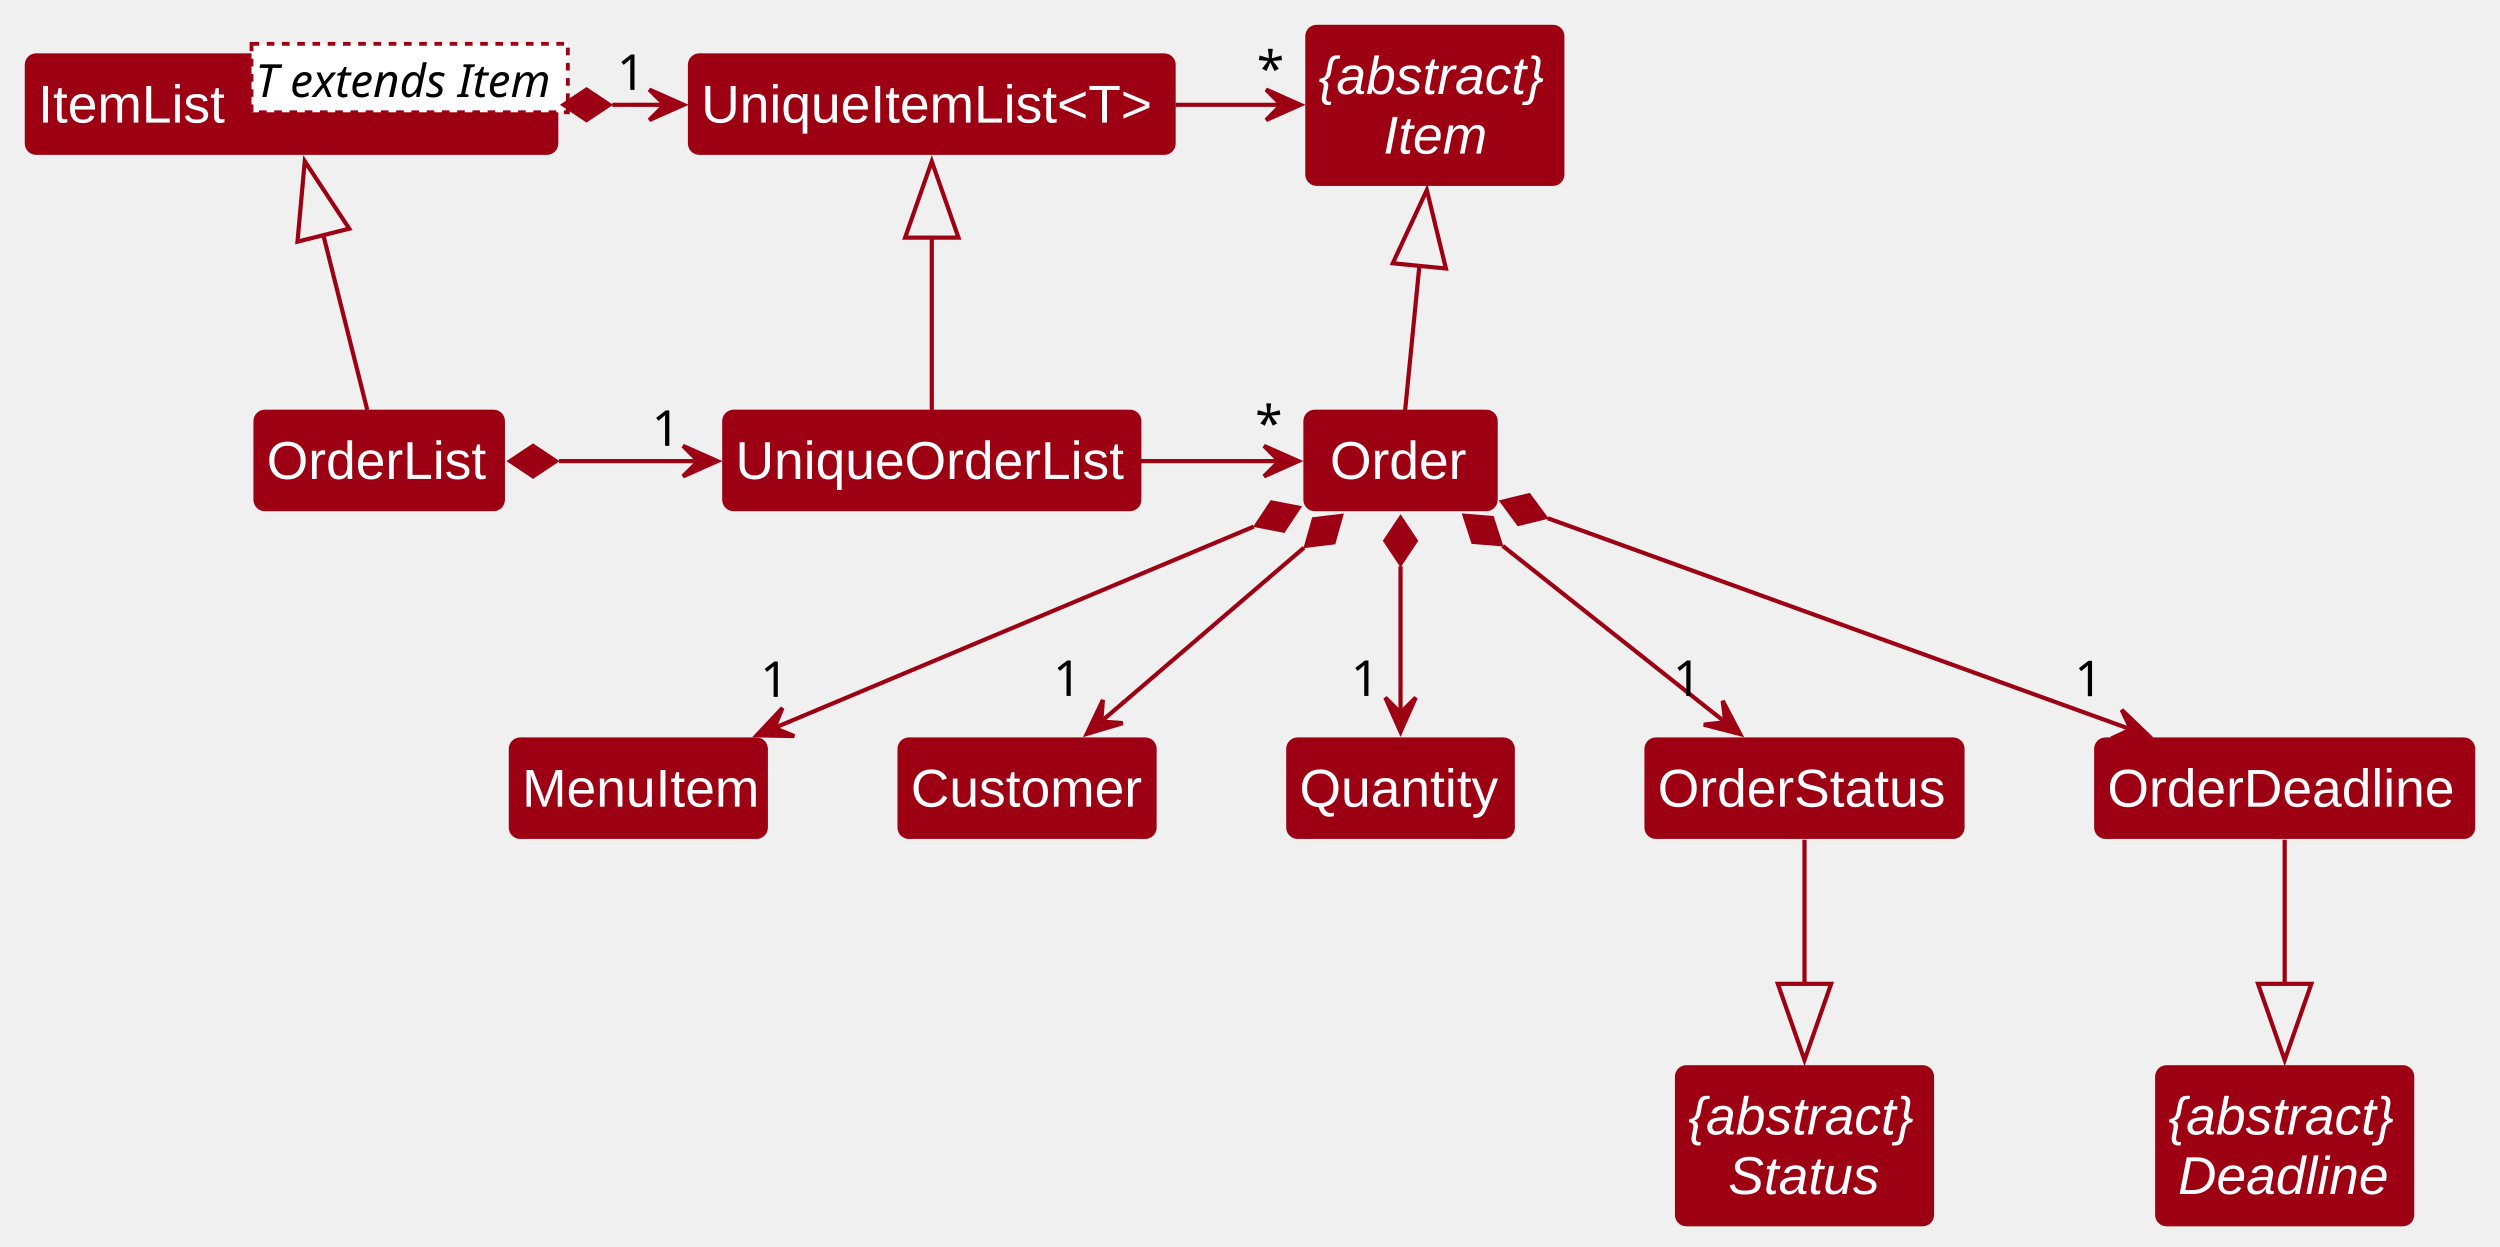
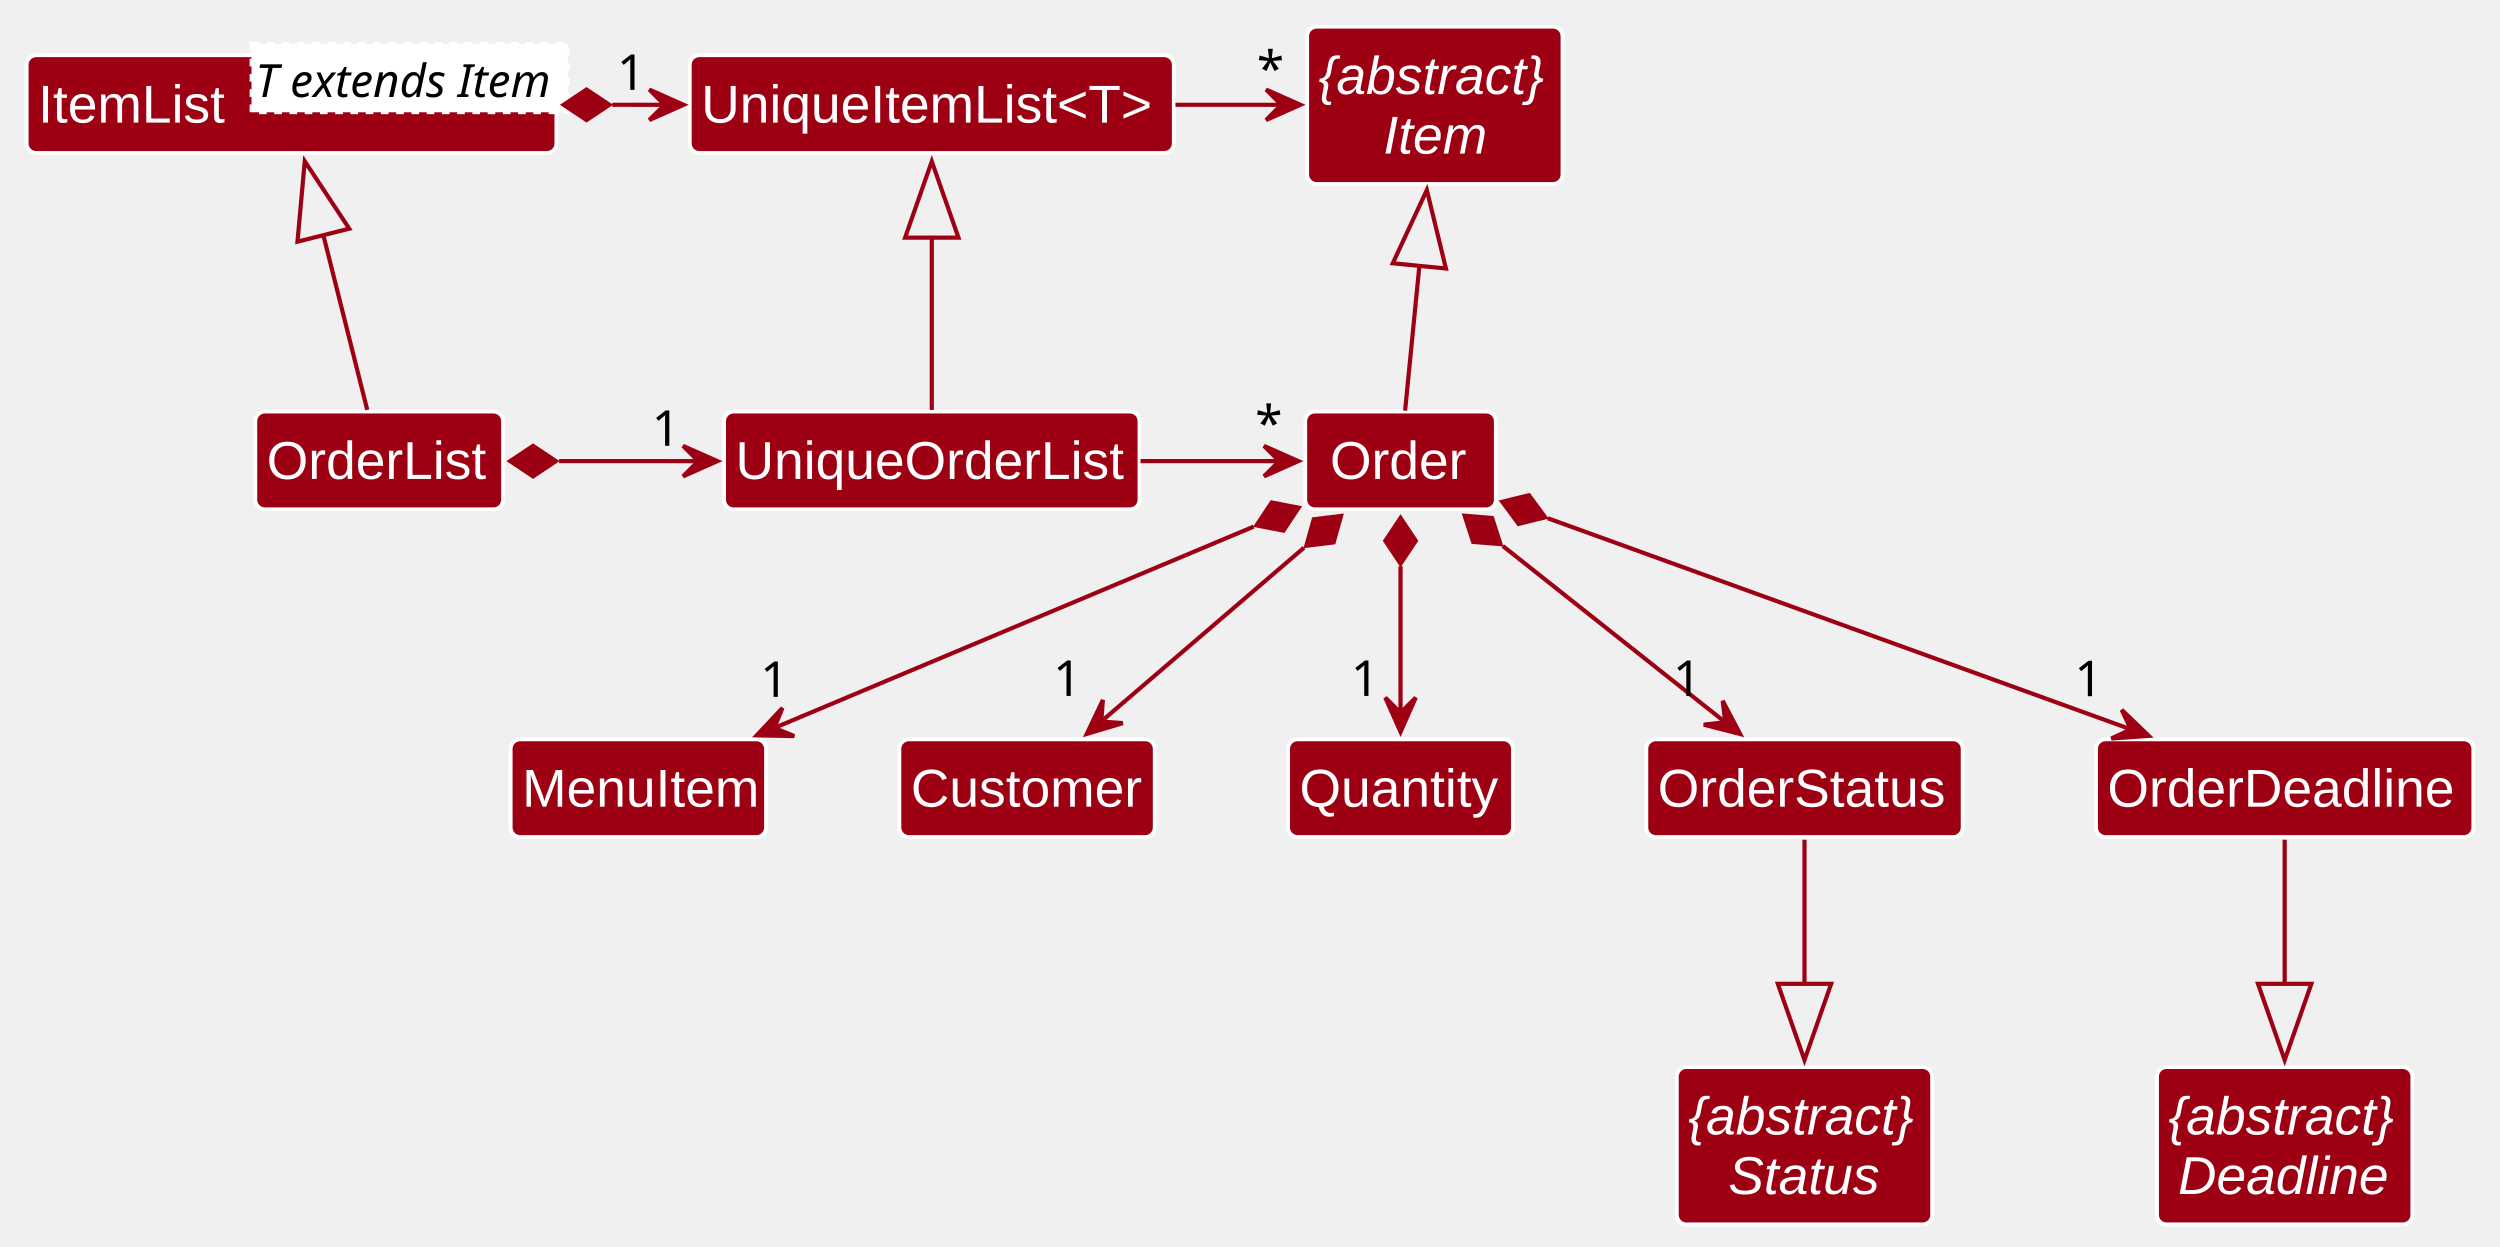
<svg xmlns="http://www.w3.org/2000/svg" contentStyleType="text/css" height="327px" preserveAspectRatio="none" style="width:656px;height:327px;background:#FFFFFF;" version="1.1" viewBox="0 0 656 327" width="656px" zoomAndPan="magnify">
  <defs />
  <g>
    <g id="elem_Item">
-       <rect codeLine="39" fill="#9D0012" height="41.281" id="Item" rx="2.5" ry="2.5" style="stroke:#9D0012;stroke-width:1.0;" width="67" x="343" y="7" />
+       <rect codeLine="9" fill="#9D0012" height="41.281" id="Item" rx="2.5" ry="2.5" style="stroke:#FFFFFF;stroke-width:1.0;" width="67" x="343" y="7" />
      <text fill="#FFFFFF" font-family="Arial" font-size="14" font-style="italic" lengthAdjust="spacing" textLength="61" x="346" y="24.674">{abstract}
-                   </text>
+             </text>
      <text fill="#FFFFFF" font-family="Arial" font-size="14" font-style="italic" lengthAdjust="spacing" textLength="27" x="363" y="40.315">Item
-                   </text>
+             </text>
    </g>
    <g id="elem_Deadline">
-       <rect codeLine="40" fill="#9D0012" height="41.281" id="Deadline" rx="2.5" ry="2.5" style="stroke:#9D0012;stroke-width:1.0;" width="67" x="566" y="280" />
+       <rect codeLine="10" fill="#9D0012" height="41.281" id="Deadline" rx="2.5" ry="2.5" style="stroke:#FFFFFF;stroke-width:1.0;" width="67" x="566" y="280" />
      <text fill="#FFFFFF" font-family="Arial" font-size="14" font-style="italic" lengthAdjust="spacing" textLength="61" x="569" y="297.674">{abstract}
-                   </text>
+             </text>
      <text fill="#FFFFFF" font-family="Arial" font-size="14" font-style="italic" lengthAdjust="spacing" textLength="56" x="571.5" y="313.315">Deadline
-                   </text>
+             </text>
    </g>
    <g id="elem_Status">
-       <rect codeLine="41" fill="#9D0012" height="41.281" id="Status" rx="2.5" ry="2.5" style="stroke:#9D0012;stroke-width:1.0;" width="67" x="440" y="280" />
+       <rect codeLine="11" fill="#9D0012" height="41.281" id="Status" rx="2.5" ry="2.5" style="stroke:#FFFFFF;stroke-width:1.0;" width="67" x="440" y="280" />
      <text fill="#FFFFFF" font-family="Arial" font-size="14" font-style="italic" lengthAdjust="spacing" textLength="61" x="443" y="297.674">{abstract}
-                   </text>
+             </text>
      <text fill="#FFFFFF" font-family="Arial" font-size="14" font-style="italic" lengthAdjust="spacing" textLength="40" x="453.5" y="313.315">Status
-                   </text>
+             </text>
    </g>
    <g id="elem_UniqueItemList">
-       <rect codeLine="42" fill="#9D0012" height="25.641" id="UniqueItemList" rx="2.5" ry="2.5" style="stroke:#9D0012;stroke-width:1.0;" width="127" x="181" y="14.5" />
+       <rect codeLine="12" fill="#9D0012" height="25.641" id="UniqueItemList" rx="2.5" ry="2.5" style="stroke:#FFFFFF;stroke-width:1.0;" width="127" x="181" y="14.5" />
      <text fill="#FFFFFF" font-family="Arial" font-size="14" lengthAdjust="spacing" textLength="117" x="184" y="32.174">UniqueItemList&lt;T&gt;
-                   </text>
+             </text>
    </g>
    <g id="elem_ItemList">
-       <rect codeLine="53" fill="#9D0012" height="25.641" id="ItemList" rx="2.5" ry="2.5" style="stroke:#9D0012;stroke-width:1.0;" width="139" x="7" y="14.5" />
+       <rect codeLine="23" fill="#9D0012" height="25.641" id="ItemList" rx="2.5" ry="2.5" style="stroke:#FFFFFF;stroke-width:1.0;" width="139" x="7" y="14.5" />
      <text fill="#FFFFFF" font-family="Arial" font-size="14" lengthAdjust="spacing" textLength="48" x="10" y="32.174">ItemList
-                   </text>
-       <rect fill="#FFFFFF" height="17.961" style="stroke:#9D0012;stroke-width:1.0;stroke-dasharray:2.0,2.0;" width="83" x="66" y="11.5" />
+             </text>
+       <rect fill="#FFFFFF" height="17.961" style="stroke:#FFFFFF;stroke-width:1.0;stroke-dasharray:2.0,2.0;" width="83" x="66" y="11.5" />
      <text fill="#000000" font-family="sans-serif" font-size="12" font-style="italic" lengthAdjust="spacing" textLength="81" x="67" y="25.449">T extends Item
-                   </text>
+             </text>
    </g>
    <g id="elem_Order">
-       <rect codeLine="45" fill="#9D0012" height="25.641" id="Order" rx="2.5" ry="2.5" style="stroke:#9D0012;stroke-width:1.0;" width="50" x="342.5" y="108" />
+       <rect codeLine="15" fill="#9D0012" height="25.641" id="Order" rx="2.5" ry="2.5" style="stroke:#FFFFFF;stroke-width:1.0;" width="50" x="342.5" y="108" />
      <text fill="#FFFFFF" font-family="Arial" font-size="14" lengthAdjust="spacing" textLength="37" x="349" y="125.674">Order
-                   </text>
+             </text>
    </g>
    <g id="elem_MenuItem">
-       <rect codeLine="46" fill="#9D0012" height="25.641" id="MenuItem" rx="2.5" ry="2.5" style="stroke:#9D0012;stroke-width:1.0;" width="67" x="134" y="194" />
+       <rect codeLine="16" fill="#9D0012" height="25.641" id="MenuItem" rx="2.5" ry="2.5" style="stroke:#FFFFFF;stroke-width:1.0;" width="67" x="134" y="194" />
      <text fill="#FFFFFF" font-family="Arial" font-size="14" lengthAdjust="spacing" textLength="61" x="137" y="211.674">MenuItem
-                   </text>
+             </text>
    </g>
    <g id="elem_Customer">
-       <rect codeLine="47" fill="#9D0012" height="25.641" id="Customer" rx="2.5" ry="2.5" style="stroke:#9D0012;stroke-width:1.0;" width="67" x="236" y="194" />
+       <rect codeLine="17" fill="#9D0012" height="25.641" id="Customer" rx="2.5" ry="2.5" style="stroke:#FFFFFF;stroke-width:1.0;" width="67" x="236" y="194" />
      <text fill="#FFFFFF" font-family="Arial" font-size="14" lengthAdjust="spacing" textLength="61" x="239" y="211.674">Customer
-                   </text>
+             </text>
    </g>
    <g id="elem_Quantity">
-       <rect codeLine="48" fill="#9D0012" height="25.641" id="Quantity" rx="2.5" ry="2.5" style="stroke:#9D0012;stroke-width:1.0;" width="59" x="338" y="194" />
+       <rect codeLine="18" fill="#9D0012" height="25.641" id="Quantity" rx="2.5" ry="2.5" style="stroke:#FFFFFF;stroke-width:1.0;" width="59" x="338" y="194" />
      <text fill="#FFFFFF" font-family="Arial" font-size="14" lengthAdjust="spacing" textLength="53" x="341" y="211.674">Quantity
-                   </text>
+             </text>
    </g>
    <g id="elem_OrderStatus">
-       <rect codeLine="49" fill="#9D0012" height="25.641" id="OrderStatus" rx="2.5" ry="2.5" style="stroke:#9D0012;stroke-width:1.0;" width="83" x="432" y="194" />
+       <rect codeLine="19" fill="#9D0012" height="25.641" id="OrderStatus" rx="2.5" ry="2.5" style="stroke:#FFFFFF;stroke-width:1.0;" width="83" x="432" y="194" />
      <text fill="#FFFFFF" font-family="Arial" font-size="14" lengthAdjust="spacing" textLength="77" x="435" y="211.674">OrderStatus
-                   </text>
+             </text>
    </g>
    <g id="elem_OrderDeadline">
-       <rect codeLine="50" fill="#9D0012" height="25.641" id="OrderDeadline" rx="2.5" ry="2.5" style="stroke:#9D0012;stroke-width:1.0;" width="99" x="550" y="194" />
+       <rect codeLine="20" fill="#9D0012" height="25.641" id="OrderDeadline" rx="2.5" ry="2.5" style="stroke:#FFFFFF;stroke-width:1.0;" width="99" x="550" y="194" />
      <text fill="#FFFFFF" font-family="Arial" font-size="14" lengthAdjust="spacing" textLength="93" x="553" y="211.674">OrderDeadline
-                   </text>
+             </text>
    </g>
    <g id="elem_OrderList">
-       <rect codeLine="51" fill="#9D0012" height="25.641" id="OrderList" rx="2.5" ry="2.5" style="stroke:#9D0012;stroke-width:1.0;" width="65" x="67" y="108" />
+       <rect codeLine="21" fill="#9D0012" height="25.641" id="OrderList" rx="2.5" ry="2.5" style="stroke:#FFFFFF;stroke-width:1.0;" width="65" x="67" y="108" />
      <text fill="#FFFFFF" font-family="Arial" font-size="14" lengthAdjust="spacing" textLength="59" x="70" y="125.674">OrderList
-                   </text>
+             </text>
    </g>
    <g id="elem_UniqueOrderList">
-       <rect codeLine="52" fill="#9D0012" height="25.641" id="UniqueOrderList" rx="2.5" ry="2.5" style="stroke:#9D0012;stroke-width:1.0;" width="109" x="190" y="108" />
+       <rect codeLine="22" fill="#9D0012" height="25.641" id="UniqueOrderList" rx="2.5" ry="2.5" style="stroke:#FFFFFF;stroke-width:1.0;" width="109" x="190" y="108" />
      <text fill="#FFFFFF" font-family="Arial" font-size="14" lengthAdjust="spacing" textLength="103" x="193" y="125.674">UniqueOrderList
-                   </text>
+             </text>
    </g>
    <g id="link_ItemList_OrderList">
      <path d="M84.83,61.64 C88.84,77.6 93.42,95.79 96.37,107.56 " fill="none" id="ItemList-backto-OrderList" style="stroke:#9D0012;stroke-width:1.1;" />
      <polygon fill="none" points="78.06,63.41,79.97,42.31,91.64,60,78.06,63.41" style="stroke:#9D0012;stroke-width:1.1;" />
    </g>
    <g id="link_UniqueItemList_UniqueOrderList">
      <path d="M244.5,62.19 C244.5,78.03 244.5,95.93 244.5,107.56 " fill="none" id="UniqueItemList-backto-UniqueOrderList" style="stroke:#9D0012;stroke-width:1.1;" />
      <polygon fill="none" points="237.5,62.35,244.5,42.35,251.5,62.35,237.5,62.35" style="stroke:#9D0012;stroke-width:1.1;" />
    </g>
    <g id="link_ItemList_UniqueItemList">
-       <path codeLine="56" d="M160.67,27.5 C162.67,27.5 164.67,27.5 166.67,27.5 " fill="none" id="ItemList-UniqueItemList" style="stroke:#9D0012;stroke-width:1.1;" />
+       <path codeLine="26" d="M160.67,27.5 C162.67,27.5 164.67,27.5 166.67,27.5 " fill="none" id="ItemList-UniqueItemList" style="stroke:#9D0012;stroke-width:1.1;" />
      <polygon fill="#9D0012" points="147.9,27.5,153.9,31.5,159.9,27.5,153.9,23.5,147.9,27.5" style="stroke:#9D0012;stroke-width:1.1;" />
      <polygon fill="#9D0012" points="179.37,27.5,170.37,23.5,174.37,27.5,170.37,31.5,179.37,27.5" style="stroke:#9D0012;stroke-width:1.1;" />
      <line style="stroke:#9D0012;stroke-width:1.1;" x1="174.37" x2="166.37" y1="27.5" y2="27.5" />
      <text fill="#000000" font-family="sans-serif" font-size="13" lengthAdjust="spacing" textLength="7" x="161.888" y="23.583">1
-                   </text>
+             </text>
    </g>
    <g id="link_UniqueItemList_Item">
-       <path codeLine="57" d="M308.44,27.5 C317.73,27.5 327.02,27.5 336.3,27.5 " fill="none" id="UniqueItemList-to-Item" style="stroke:#9D0012;stroke-width:1.1;" />
+       <path codeLine="27" d="M308.44,27.5 C317.73,27.5 327.02,27.5 336.3,27.5 " fill="none" id="UniqueItemList-to-Item" style="stroke:#9D0012;stroke-width:1.1;" />
      <polygon fill="#9D0012" points="341.22,27.5,332.22,23.5,336.22,27.5,332.22,31.5,341.22,27.5" style="stroke:#9D0012;stroke-width:1.1;" />
      <text fill="#000000" font-family="sans-serif" font-size="13" lengthAdjust="spacing" textLength="5" x="329.796" y="22.67">*
-                   </text>
+             </text>
    </g>
    <g id="link_OrderList_UniqueOrderList">
-       <path codeLine="59" d="M146.7,121 C156.23,121 165.75,121 175.28,121 " fill="none" id="OrderList-UniqueOrderList" style="stroke:#9D0012;stroke-width:1.1;" />
+       <path codeLine="29" d="M146.7,121 C156.23,121 165.75,121 175.28,121 " fill="none" id="OrderList-UniqueOrderList" style="stroke:#9D0012;stroke-width:1.1;" />
      <polygon fill="#9D0012" points="133.87,121,139.87,125,145.87,121,139.87,117,133.87,121" style="stroke:#9D0012;stroke-width:1.1;" />
      <polygon fill="#9D0012" points="188.23,121,179.23,117,183.23,121,179.23,125,188.23,121" style="stroke:#9D0012;stroke-width:1.1;" />
      <line style="stroke:#9D0012;stroke-width:1.1;" x1="183.23" x2="175.23" y1="121" y2="121" />
      <text fill="#000000" font-family="sans-serif" font-size="13" lengthAdjust="spacing" textLength="7" x="171.019" y="116.981">1
-                   </text>
+             </text>
    </g>
    <g id="link_UniqueOrderList_Order">
-       <path codeLine="60" d="M299.27,121 C311.45,121 323.63,121 335.81,121 " fill="none" id="UniqueOrderList-to-Order" style="stroke:#9D0012;stroke-width:1.1;" />
+       <path codeLine="30" d="M299.27,121 C311.45,121 323.63,121 335.81,121 " fill="none" id="UniqueOrderList-to-Order" style="stroke:#9D0012;stroke-width:1.1;" />
      <polygon fill="#9D0012" points="340.67,121,331.67,117,335.67,121,331.67,125,340.67,121" style="stroke:#9D0012;stroke-width:1.1;" />
      <text fill="#000000" font-family="sans-serif" font-size="13" lengthAdjust="spacing" textLength="5" x="329.356" y="115.729">*
-                   </text>
+             </text>
    </g>
    <g id="link_Order_MenuItem">
-       <path codeLine="61" d="M328.97,138.18 C295.01,152.45 245.58,173.21 210.37,187.99 " fill="none" id="Order-MenuItem" style="stroke:#9D0012;stroke-width:1.1;" />
+       <path codeLine="31" d="M328.97,138.18 C295.01,152.45 245.58,173.21 210.37,187.99 " fill="none" id="Order-MenuItem" style="stroke:#9D0012;stroke-width:1.1;" />
      <polygon fill="#9D0012" points="340.77,133.22,333.69,131.853,329.704,137.863,336.785,139.23,340.77,133.22" style="stroke:#9D0012;stroke-width:1.1;" />
      <polygon fill="#9D0012" points="198.57,192.95,208.417,193.147,203.179,191.011,205.314,185.773,198.57,192.95" style="stroke:#9D0012;stroke-width:1.1;" />
      <line style="stroke:#9D0012;stroke-width:1.1;" x1="203.179" x2="210.555" y1="191.011" y2="187.915" />
      <text fill="#000000" font-family="sans-serif" font-size="13" lengthAdjust="spacing" textLength="7" x="199.493" y="182.861">1
-                   </text>
+             </text>
    </g>
    <g id="link_Order_OrderDeadline">
-       <path codeLine="62" d="M406.14,135.99 C446.14,150.47 508.68,173.12 551.74,188.71 " fill="none" id="Order-OrderDeadline" style="stroke:#9D0012;stroke-width:1.1;" />
+       <path codeLine="32" d="M406.14,135.99 C446.14,150.47 508.68,173.12 551.74,188.71 " fill="none" id="Order-OrderDeadline" style="stroke:#9D0012;stroke-width:1.1;" />
      <polygon fill="#9D0012" points="394.19,131.66,398.469,137.464,405.473,135.746,401.193,129.942,394.19,131.66" style="stroke:#9D0012;stroke-width:1.1;" />
      <polygon fill="#9D0012" points="563.84,193.09,556.74,186.264,559.139,191.387,554.016,193.786,563.84,193.09" style="stroke:#9D0012;stroke-width:1.1;" />
      <line style="stroke:#9D0012;stroke-width:1.1;" x1="559.139" x2="551.62" y1="191.387" y2="188.66" />
      <text fill="#000000" font-family="sans-serif" font-size="13" lengthAdjust="spacing" textLength="7" x="544.343" y="182.673">1
-                   </text>
+             </text>
    </g>
    <g id="link_Order_OrderStatus">
-       <path codeLine="63" d="M394.33,143.26 C410.31,155.92 430.52,171.94 446.52,184.62 " fill="none" id="Order-OrderStatus" style="stroke:#9D0012;stroke-width:1.1;" />
+       <path codeLine="33" d="M394.33,143.26 C410.31,155.92 430.52,171.94 446.52,184.62 " fill="none" id="Order-OrderStatus" style="stroke:#9D0012;stroke-width:1.1;" />
      <polygon fill="#9D0012" points="384.33,135.33,386.548,142.191,393.735,142.783,391.517,135.921,384.33,135.33" style="stroke:#9D0012;stroke-width:1.1;" />
      <polygon fill="#9D0012" points="456.61,192.61,452.042,183.885,452.692,189.504,447.072,190.154,456.61,192.61" style="stroke:#9D0012;stroke-width:1.1;" />
      <line style="stroke:#9D0012;stroke-width:1.1;" x1="452.692" x2="446.42" y1="189.504" y2="184.54" />
      <text fill="#000000" font-family="sans-serif" font-size="13" lengthAdjust="spacing" textLength="7" x="438.983" y="182.604">1
-                   </text>
+             </text>
    </g>
    <g id="link_Order_Customer">
-       <path codeLine="64" d="M342.17,143.71 C327.59,156.2 309.34,171.85 294.77,184.34 " fill="none" id="Order-Customer" style="stroke:#9D0012;stroke-width:1.1;" />
+       <path codeLine="34" d="M342.17,143.71 C327.59,156.2 309.34,171.85 294.77,184.34 " fill="none" id="Order-Customer" style="stroke:#9D0012;stroke-width:1.1;" />
      <polygon fill="#9D0012" points="351.89,135.38,344.732,136.251,342.783,143.194,349.941,142.323,351.89,135.38" style="stroke:#9D0012;stroke-width:1.1;" />
      <polygon fill="#9D0012" points="285.17,192.57,294.607,189.752,288.967,189.317,289.402,183.677,285.17,192.57" style="stroke:#9D0012;stroke-width:1.1;" />
      <line style="stroke:#9D0012;stroke-width:1.1;" x1="288.967" x2="295.04" y1="189.317" y2="184.105" />
      <text fill="#000000" font-family="sans-serif" font-size="13" lengthAdjust="spacing" textLength="7" x="276.346" y="182.604">1
-                   </text>
+             </text>
    </g>
    <g id="link_Order_Quantity">
-       <path codeLine="65" d="M367.5,148.58 C367.5,158.34 367.5,169.39 367.5,179.17 " fill="none" id="Order-Quantity" style="stroke:#9D0012;stroke-width:1.1;" />
+       <path codeLine="35" d="M367.5,148.58 C367.5,158.34 367.5,169.39 367.5,179.17 " fill="none" id="Order-Quantity" style="stroke:#9D0012;stroke-width:1.1;" />
      <polygon fill="#9D0012" points="367.5,135.91,363.5,141.91,367.5,147.91,371.5,141.91,367.5,135.91" style="stroke:#9D0012;stroke-width:1.1;" />
      <polygon fill="#9D0012" points="367.5,192.04,371.5,183.04,367.5,187.04,363.5,183.04,367.5,192.04" style="stroke:#9D0012;stroke-width:1.1;" />
      <line style="stroke:#9D0012;stroke-width:1.1;" x1="367.5" x2="367.5" y1="187.04" y2="179.04" />
      <text fill="#000000" font-family="sans-serif" font-size="13" lengthAdjust="spacing" textLength="7" x="354.472" y="182.604">1
-                   </text>
+             </text>
    </g>
    <g id="link_Item_Order">
-       <path codeLine="66" d="M372.46,69.58 C371.09,83.45 369.67,97.91 368.7,107.76 " fill="none" id="Item-backto-Order" style="stroke:#9D0012;stroke-width:1.1;" />
+       <path codeLine="36" d="M372.46,69.58 C371.09,83.45 369.67,97.91 368.7,107.76 " fill="none" id="Item-backto-Order" style="stroke:#9D0012;stroke-width:1.1;" />
      <polygon fill="none" points="365.47,69.08,374.4,49.86,379.41,70.45,365.47,69.08" style="stroke:#9D0012;stroke-width:1.1;" />
    </g>
    <g id="link_OrderDeadline_Deadline">
-       <path codeLine="68" d="M599.5,220.34 C599.5,230.15 599.5,244.46 599.5,258.23 " fill="none" id="OrderDeadline-to-Deadline" style="stroke:#9D0012;stroke-width:1.1;" />
+       <path codeLine="38" d="M599.5,220.34 C599.5,230.15 599.5,244.46 599.5,258.23 " fill="none" id="OrderDeadline-to-Deadline" style="stroke:#9D0012;stroke-width:1.1;" />
      <polygon fill="none" points="606.5,258.15,599.5,278.15,592.5,258.15,606.5,258.15" style="stroke:#9D0012;stroke-width:1.1;" />
    </g>
    <g id="link_OrderStatus_Status">
-       <path codeLine="69" d="M473.5,220.34 C473.5,230.15 473.5,244.46 473.5,258.23 " fill="none" id="OrderStatus-to-Status" style="stroke:#9D0012;stroke-width:1.1;" />
+       <path codeLine="39" d="M473.5,220.34 C473.5,230.15 473.5,244.46 473.5,258.23 " fill="none" id="OrderStatus-to-Status" style="stroke:#9D0012;stroke-width:1.1;" />
      <polygon fill="none" points="480.5,258.15,473.5,278.15,466.5,258.15,480.5,258.15" style="stroke:#9D0012;stroke-width:1.1;" />
    </g>
  </g>
</svg>
